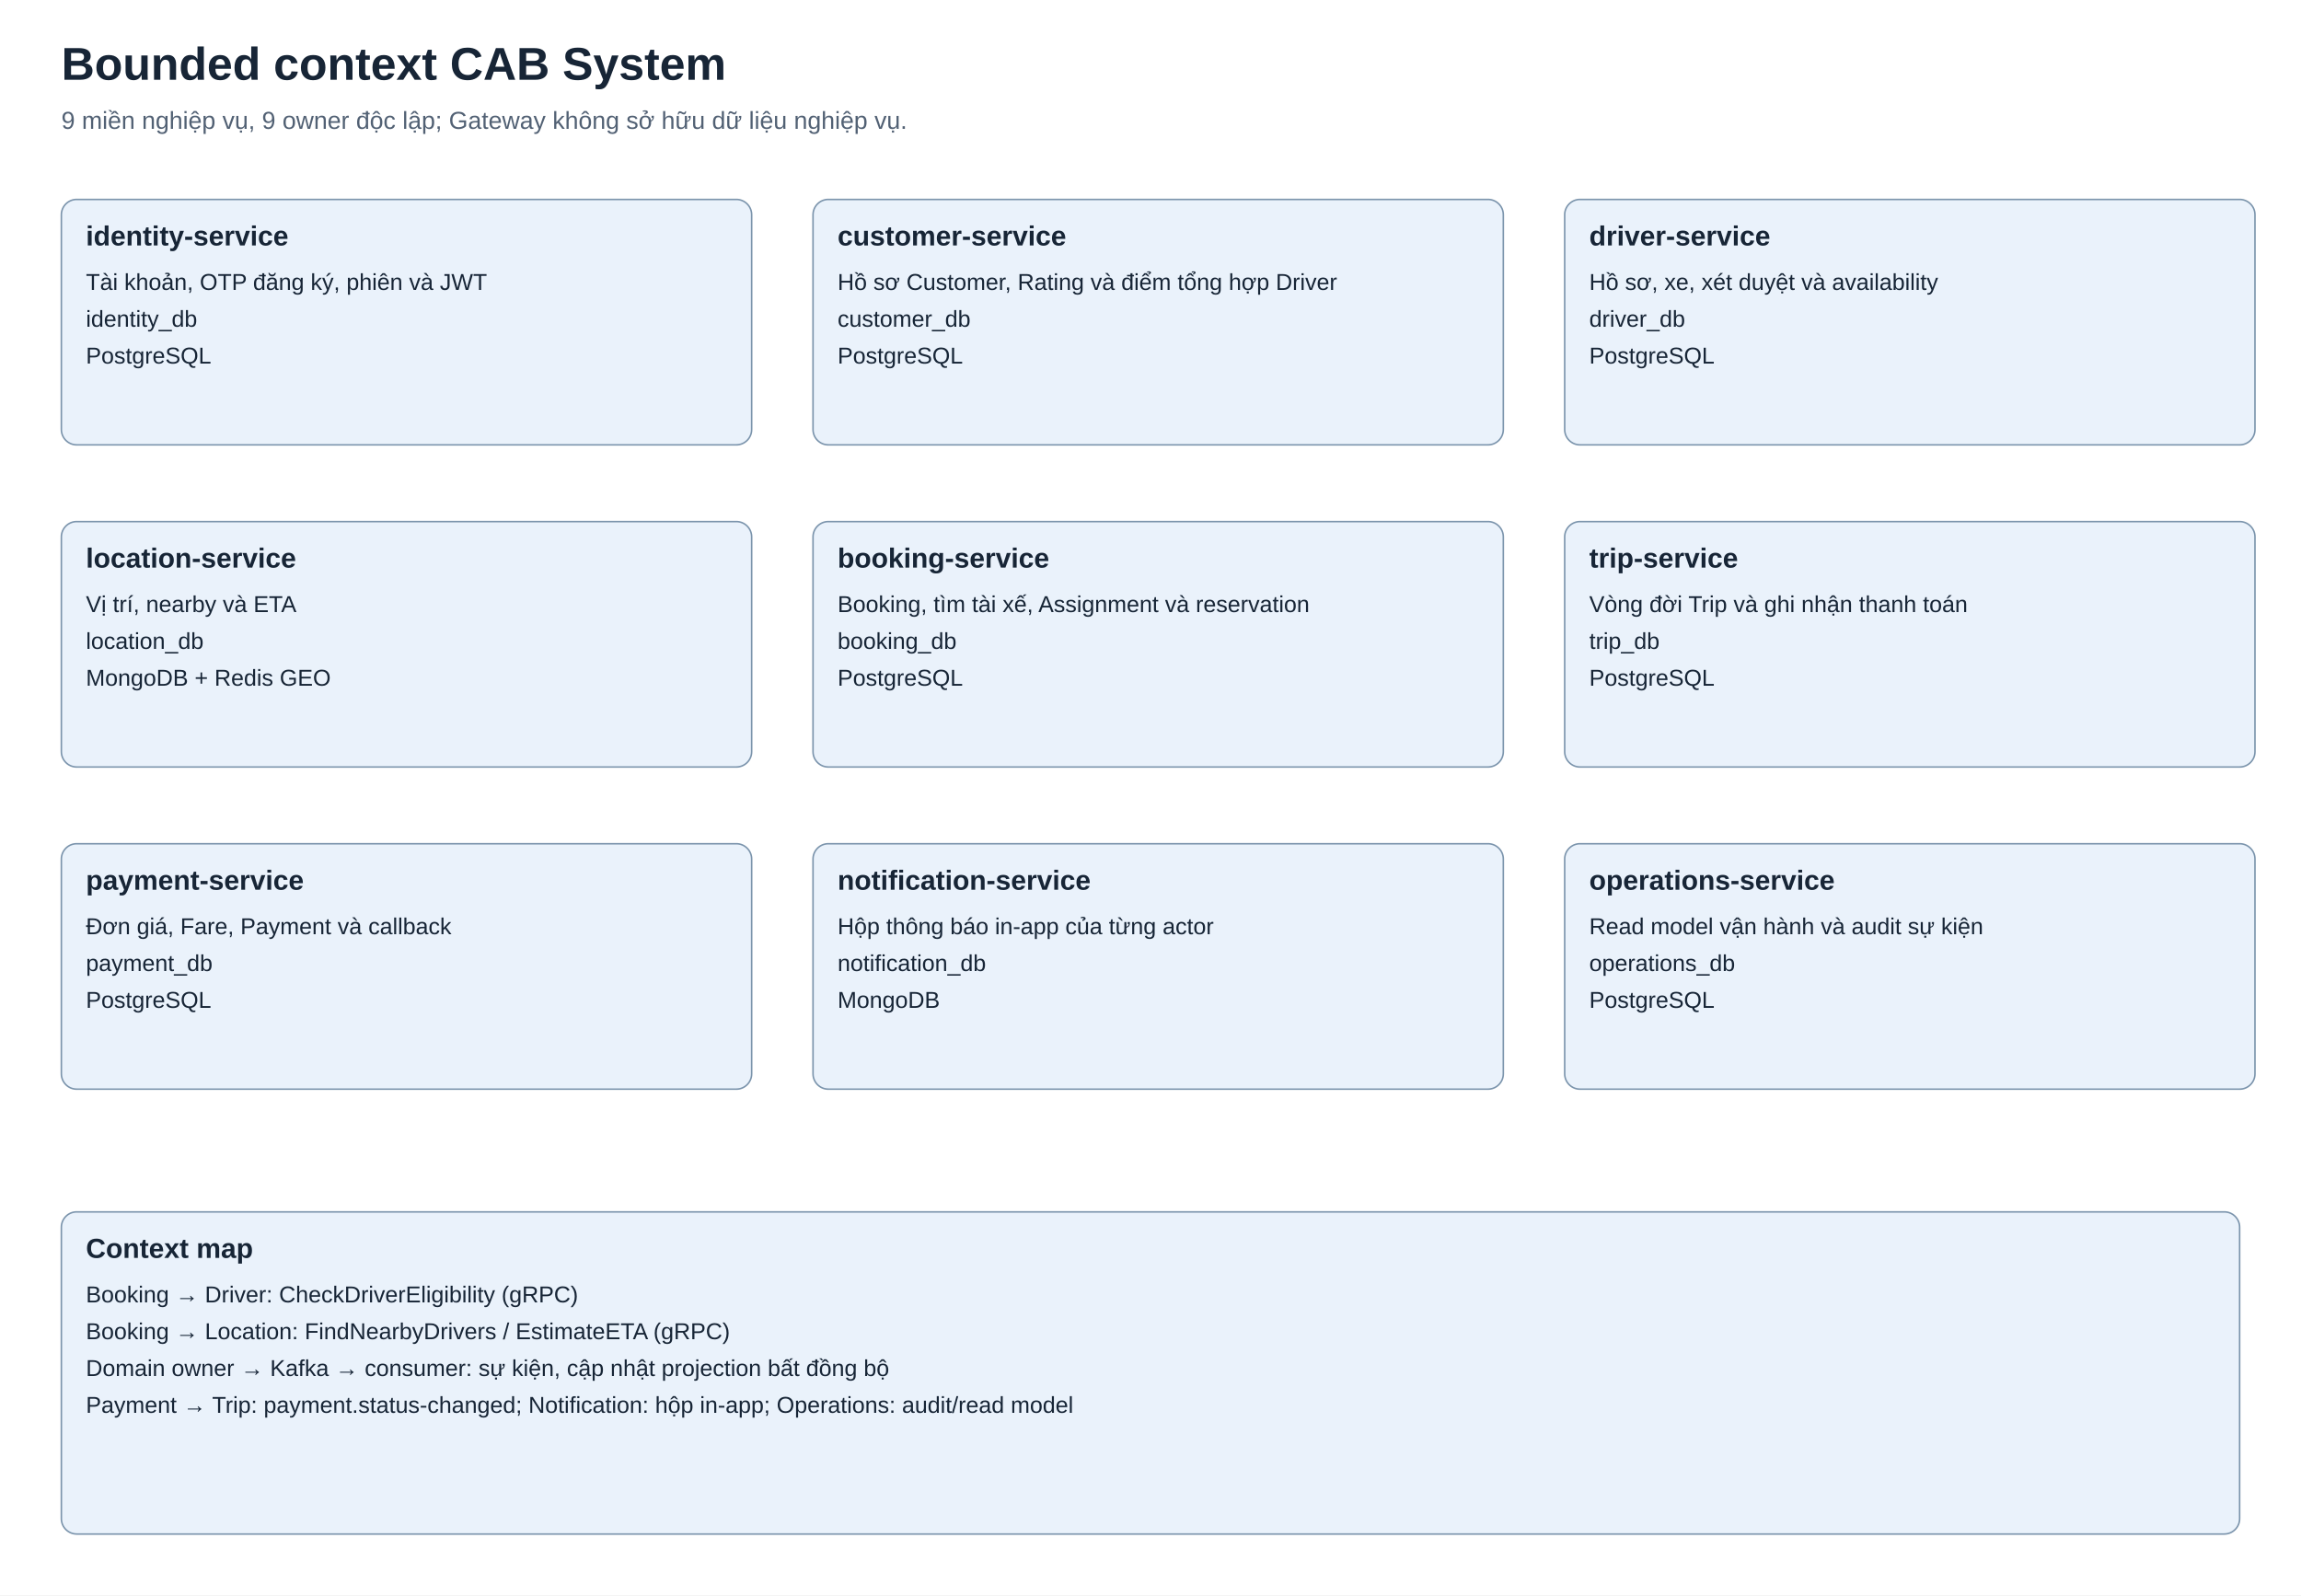
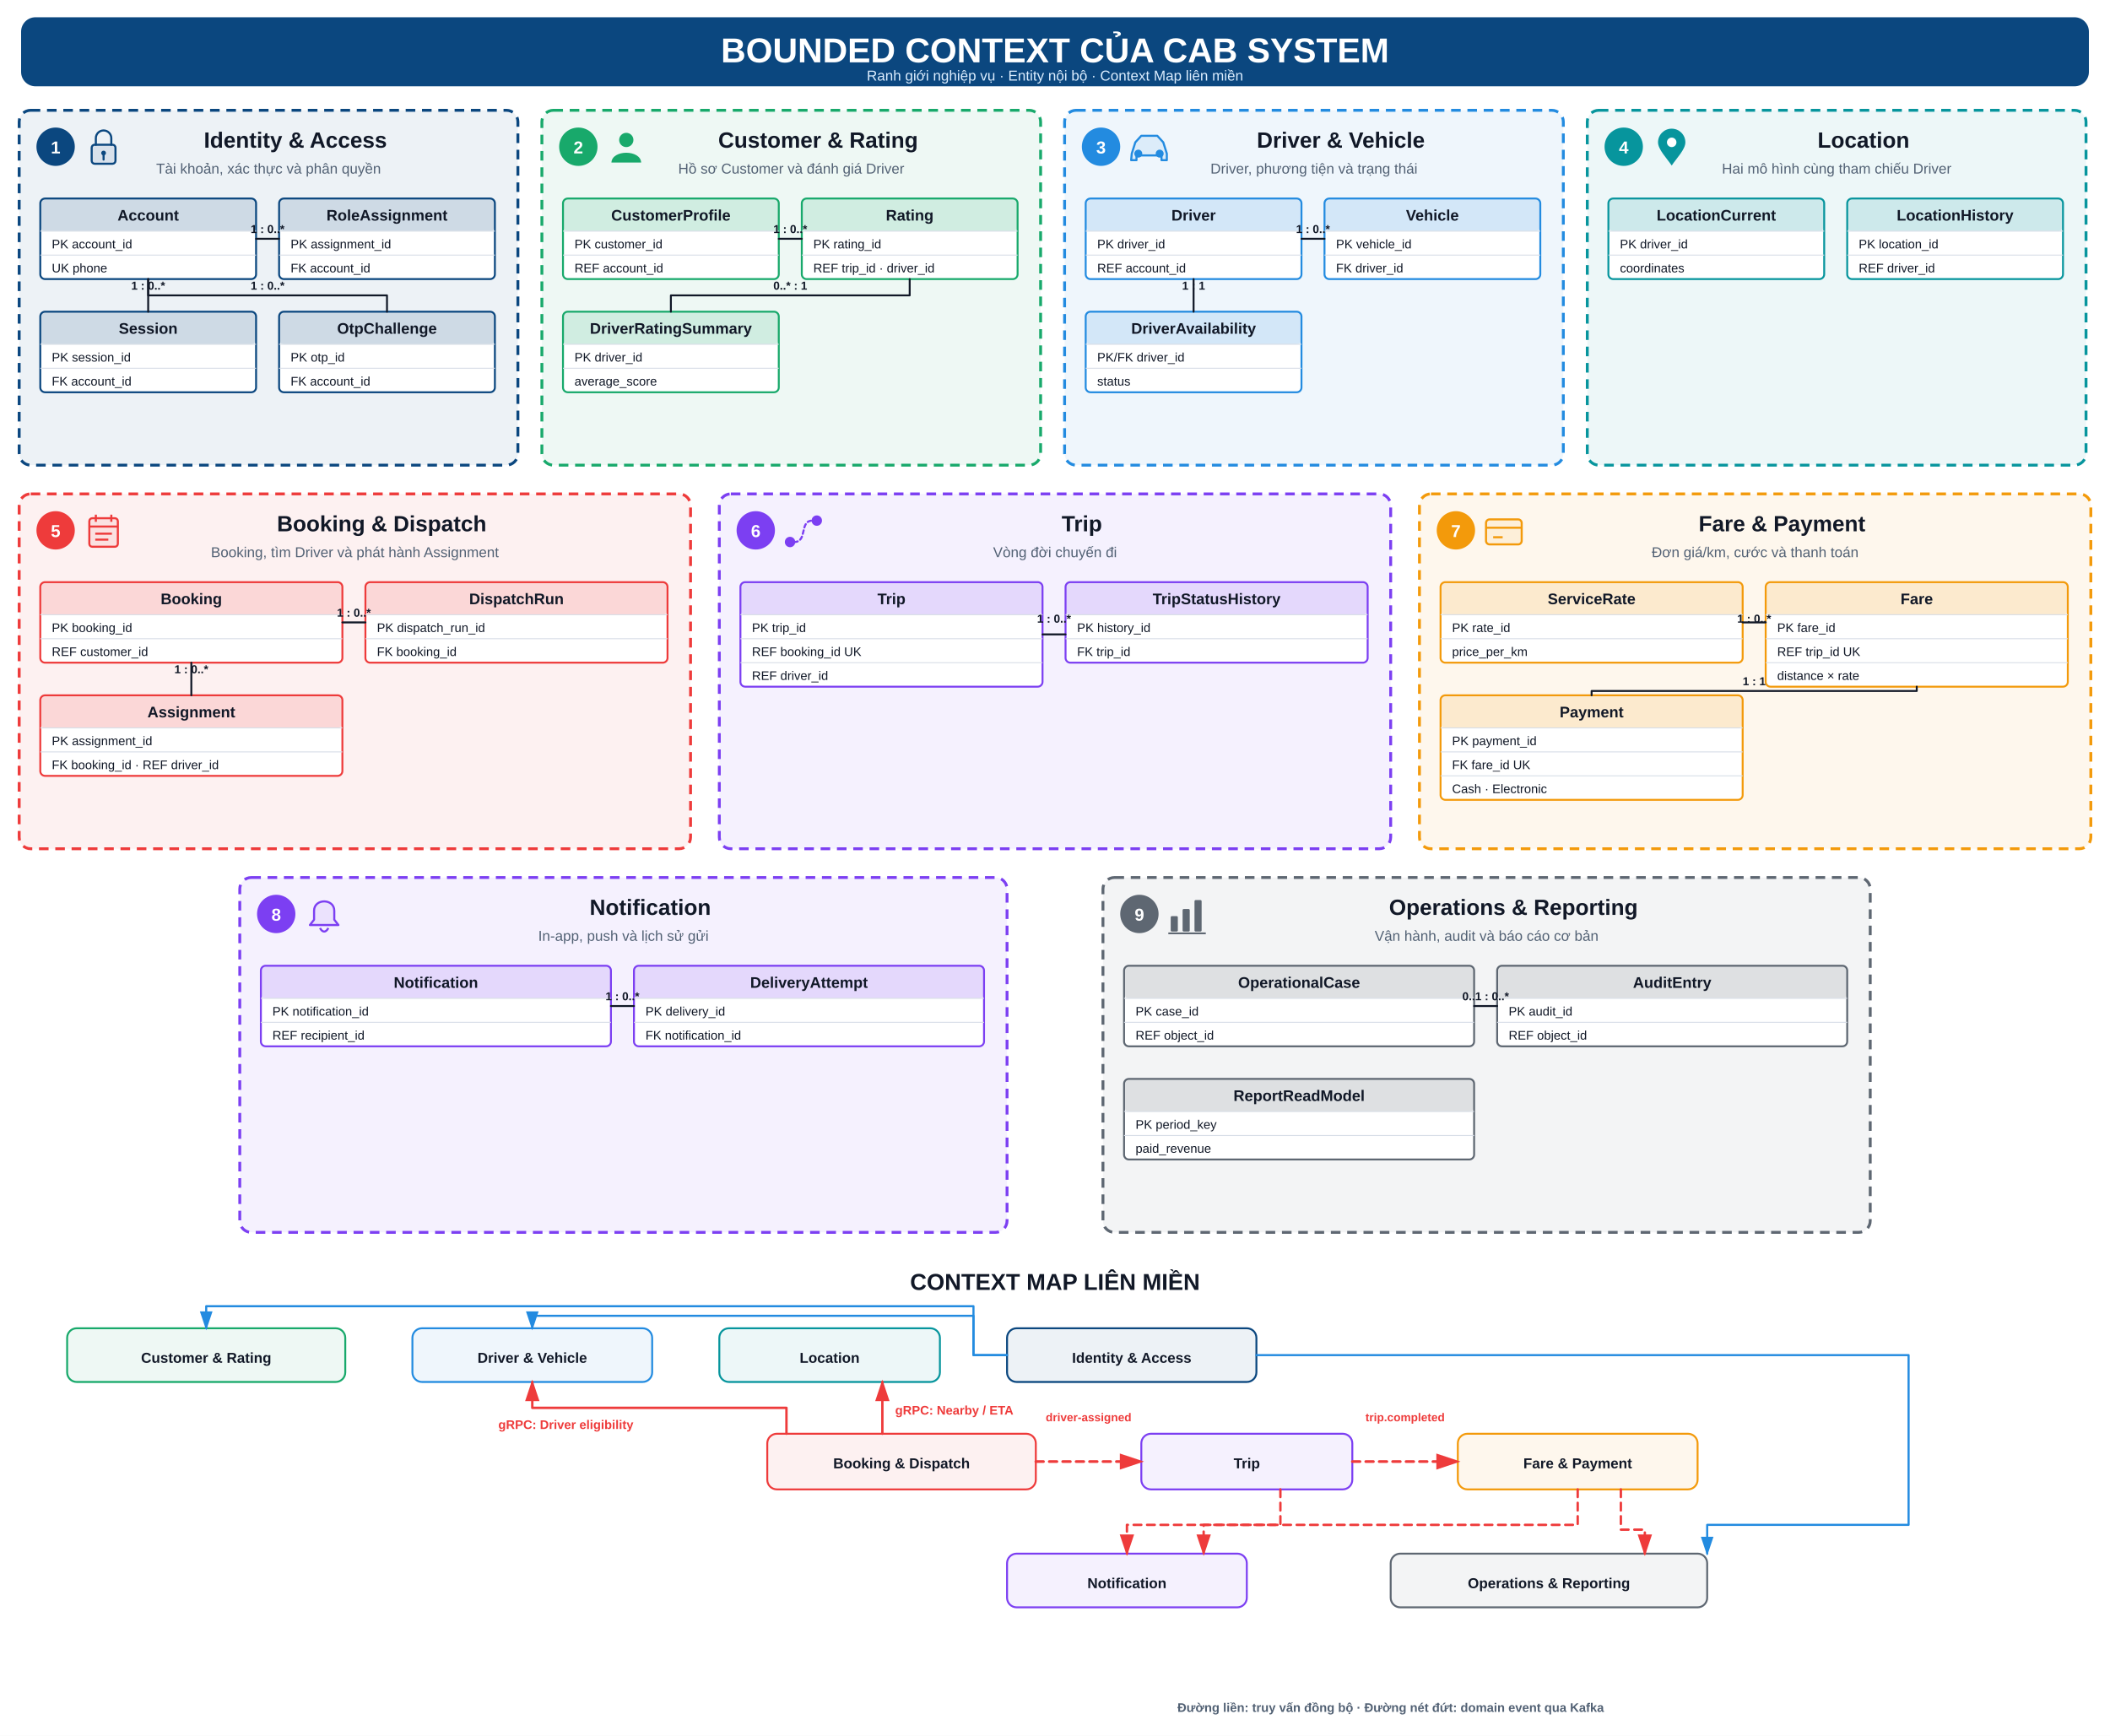
- <svg xmlns="http://www.w3.org/2000/svg" width="1500" height="1040" viewBox="0 0 1500 1040">
+ <svg xmlns="http://www.w3.org/2000/svg" width="2200" height="1810" viewBox="0 0 2200 1810">
  <defs>
-     <marker id="a" viewBox="0 0 10 10" refX="9" refY="5" markerWidth="7" markerHeight="7" orient="auto-start-reverse">
-       <path d="M0,0L10,5L0,10Z" fill="#526174" />
+     <filter id="shadow" x="-20%" y="-20%" width="140%" height="140%">
+       <feDropShadow dx="0" dy="4" stdDeviation="5" flood-color="#0F172A" flood-opacity="0.14" />
+     </filter>
+     <marker id="arrowBlue" markerWidth="10" markerHeight="10" refX="8" refY="3" orient="auto">
+       <path d="M0,0 L0,6 L9,3 z" fill="#238BE0" />
+     </marker>
+     <marker id="arrowRed" markerWidth="10" markerHeight="10" refX="8" refY="3" orient="auto">
+       <path d="M0,0 L0,6 L9,3 z" fill="#EE3B3B" />
+     </marker>
+     <marker id="arrowBlack" markerWidth="10" markerHeight="10" refX="8" refY="3" orient="auto">
+       <path d="M0,0 L0,6 L9,3 z" fill="#111827" />
    </marker>
  </defs>
-   <rect width="100%" height="100%" fill="white" />
-   <style>text{font-family:Arial,Segoe UI,sans-serif;fill:#172536} .title{font-size:30px;font-weight:700} .sub{font-size:16px;fill:#526174} .label{font-size:18px;font-weight:700} .body{font-size:15px} .edge{stroke:#526174;stroke-width:2;fill:none;marker-end:url(#a)}</style>
-   <text x="40" y="52" class="title">Bounded context CAB System</text>
-   <text x="40" y="84" class="sub">9 miền nghiệp vụ, 9 owner độc lập; Gateway không sở hữu dữ liệu nghiệp vụ.</text>
-   <rect x="40" y="130" width="450" height="160" rx="10" fill="#EAF2FB" stroke="#7B94AC" />
-   <text x="56" y="160" class="label">identity-service</text>
-   <text x="56" y="189" class="body">Tài khoản, OTP đăng ký, phiên và JWT</text>
-   <text x="56" y="213" class="body">identity_db</text>
-   <text x="56" y="237" class="body">PostgreSQL</text>
-   <rect x="530" y="130" width="450" height="160" rx="10" fill="#EAF2FB" stroke="#7B94AC" />
-   <text x="546" y="160" class="label">customer-service</text>
-   <text x="546" y="189" class="body">Hồ sơ Customer, Rating và điểm tổng hợp Driver</text>
-   <text x="546" y="213" class="body">customer_db</text>
-   <text x="546" y="237" class="body">PostgreSQL</text>
-   <rect x="1020" y="130" width="450" height="160" rx="10" fill="#EAF2FB" stroke="#7B94AC" />
-   <text x="1036" y="160" class="label">driver-service</text>
-   <text x="1036" y="189" class="body">Hồ sơ, xe, xét duyệt và availability</text>
-   <text x="1036" y="213" class="body">driver_db</text>
-   <text x="1036" y="237" class="body">PostgreSQL</text>
-   <rect x="40" y="340" width="450" height="160" rx="10" fill="#EAF2FB" stroke="#7B94AC" />
-   <text x="56" y="370" class="label">location-service</text>
-   <text x="56" y="399" class="body">Vị trí, nearby và ETA</text>
-   <text x="56" y="423" class="body">location_db</text>
-   <text x="56" y="447" class="body">MongoDB + Redis GEO</text>
-   <rect x="530" y="340" width="450" height="160" rx="10" fill="#EAF2FB" stroke="#7B94AC" />
-   <text x="546" y="370" class="label">booking-service</text>
-   <text x="546" y="399" class="body">Booking, tìm tài xế, Assignment và reservation</text>
-   <text x="546" y="423" class="body">booking_db</text>
-   <text x="546" y="447" class="body">PostgreSQL</text>
-   <rect x="1020" y="340" width="450" height="160" rx="10" fill="#EAF2FB" stroke="#7B94AC" />
-   <text x="1036" y="370" class="label">trip-service</text>
-   <text x="1036" y="399" class="body">Vòng đời Trip và ghi nhận thanh toán</text>
-   <text x="1036" y="423" class="body">trip_db</text>
-   <text x="1036" y="447" class="body">PostgreSQL</text>
-   <rect x="40" y="550" width="450" height="160" rx="10" fill="#EAF2FB" stroke="#7B94AC" />
-   <text x="56" y="580" class="label">payment-service</text>
-   <text x="56" y="609" class="body">Đơn giá, Fare, Payment và callback</text>
-   <text x="56" y="633" class="body">payment_db</text>
-   <text x="56" y="657" class="body">PostgreSQL</text>
-   <rect x="530" y="550" width="450" height="160" rx="10" fill="#EAF2FB" stroke="#7B94AC" />
-   <text x="546" y="580" class="label">notification-service</text>
-   <text x="546" y="609" class="body">Hộp thông báo in-app của từng actor</text>
-   <text x="546" y="633" class="body">notification_db</text>
-   <text x="546" y="657" class="body">MongoDB</text>
-   <rect x="1020" y="550" width="450" height="160" rx="10" fill="#EAF2FB" stroke="#7B94AC" />
-   <text x="1036" y="580" class="label">operations-service</text>
-   <text x="1036" y="609" class="body">Read model vận hành và audit sự kiện</text>
-   <text x="1036" y="633" class="body">operations_db</text>
-   <text x="1036" y="657" class="body">PostgreSQL</text>
-   <rect x="40" y="790" width="1420" height="210" rx="10" fill="#EAF2FB" stroke="#7B94AC" />
-   <text x="56" y="820" class="label">Context map</text>
-   <text x="56" y="849" class="body">Booking → Driver: CheckDriverEligibility (gRPC)</text>
-   <text x="56" y="873" class="body">Booking → Location: FindNearbyDrivers / EstimateETA (gRPC)</text>
-   <text x="56" y="897" class="body">Domain owner → Kafka → consumer: sự kiện, cập nhật projection bất đồng bộ</text>
-   <text x="56" y="921" class="body">Payment → Trip: payment.status-changed; Notification: hộp in-app; Operations: audit/read model</text>
+   <rect width="100%" height="100%" fill="#fff" />
+   <rect x="22" y="18" width="2156" height="72" rx="15" fill="#0B477F" stroke="#0B477F" stroke-width="0" />
+   <text x="1100" y="65" font-family="Arial, Segoe UI, sans-serif" font-size="36" font-weight="700" text-anchor="middle" fill="#FFFFFF">BOUNDED CONTEXT CỦA CAB SYSTEM</text>
+   <text x="1100" y="84" font-family="Arial, Segoe UI, sans-serif" font-size="15" font-weight="400" text-anchor="middle" fill="#DCEEFF">Ranh giới nghiệp vụ · Entity nội bộ · Context Map liên miền</text>
+   <rect x="20" y="115" width="520" height="370" rx="12" fill="#0B477F12" stroke="#0B477F" stroke-width="3" stroke-dasharray="10 7" />
+   <circle cx="58" cy="153" r="20" fill="#0B477F" />
+   <text x="58" y="160" font-family="Arial, Segoe UI, sans-serif" font-size="18" font-weight="700" text-anchor="middle" fill="#FFFFFF">1</text>
+   <g transform="translate(108,154) scale(0.62)" fill="none" stroke="#0B477F" stroke-width="3.5" stroke-linecap="round">
+     <rect x="-20" y="-5" width="40" height="32" rx="5" fill="#0B477F18" />
+     <path d="M-13,-5 V-16 A13,13 0 0 1 13,-16 V-5" />
+     <circle cx="0" cy="9" r="4" fill="#0B477F" stroke="none" />
+     <path d="M0,13 V20" />
+   </g>
+   <text x="308" y="154" font-family="Arial, Segoe UI, sans-serif" font-size="23" font-weight="700" text-anchor="middle" fill="#111827">Identity &amp; Access</text>
+   <text x="280" y="181" font-family="Arial, Segoe UI, sans-serif" font-size="15" font-weight="400" text-anchor="middle" fill="#526174">Tài khoản, xác thực và phân quyền</text>
+   <rect x="42" y="207" width="225" height="84" rx="5" fill="#FFFFFF" stroke="#0B477F" stroke-width="2" />
+   <rect x="42" y="207" width="225" height="34" rx="5" fill="#0B477F33" />
+   <text x="154.5" y="230" font-family="Arial, Segoe UI, sans-serif" font-size="16" font-weight="700" text-anchor="middle" fill="#111827">Account</text>
+   <line x1="42" y1="241" x2="267" y2="241" stroke="#D8DEE7" stroke-width="1" />
+   <text x="54" y="259" font-family="Arial, Segoe UI, sans-serif" font-size="13" font-weight="400" text-anchor="start" fill="#111827">PK account_id</text>
+   <line x1="42" y1="266" x2="267" y2="266" stroke="#D8DEE7" stroke-width="1" />
+   <text x="54" y="284" font-family="Arial, Segoe UI, sans-serif" font-size="13" font-weight="400" text-anchor="start" fill="#111827">UK phone</text>
+   <rect x="291" y="207" width="225" height="84" rx="5" fill="#FFFFFF" stroke="#0B477F" stroke-width="2" />
+   <rect x="291" y="207" width="225" height="34" rx="5" fill="#0B477F33" />
+   <text x="403.5" y="230" font-family="Arial, Segoe UI, sans-serif" font-size="16" font-weight="700" text-anchor="middle" fill="#111827">RoleAssignment</text>
+   <line x1="291" y1="241" x2="516" y2="241" stroke="#D8DEE7" stroke-width="1" />
+   <text x="303" y="259" font-family="Arial, Segoe UI, sans-serif" font-size="13" font-weight="400" text-anchor="start" fill="#111827">PK assignment_id</text>
+   <line x1="291" y1="266" x2="516" y2="266" stroke="#D8DEE7" stroke-width="1" />
+   <text x="303" y="284" font-family="Arial, Segoe UI, sans-serif" font-size="13" font-weight="400" text-anchor="start" fill="#111827">FK account_id</text>
+   <rect x="42" y="325" width="225" height="84" rx="5" fill="#FFFFFF" stroke="#0B477F" stroke-width="2" />
+   <rect x="42" y="325" width="225" height="34" rx="5" fill="#0B477F33" />
+   <text x="154.5" y="348" font-family="Arial, Segoe UI, sans-serif" font-size="16" font-weight="700" text-anchor="middle" fill="#111827">Session</text>
+   <line x1="42" y1="359" x2="267" y2="359" stroke="#D8DEE7" stroke-width="1" />
+   <text x="54" y="377" font-family="Arial, Segoe UI, sans-serif" font-size="13" font-weight="400" text-anchor="start" fill="#111827">PK session_id</text>
+   <line x1="42" y1="384" x2="267" y2="384" stroke="#D8DEE7" stroke-width="1" />
+   <text x="54" y="402" font-family="Arial, Segoe UI, sans-serif" font-size="13" font-weight="400" text-anchor="start" fill="#111827">FK account_id</text>
+   <rect x="291" y="325" width="225" height="84" rx="5" fill="#FFFFFF" stroke="#0B477F" stroke-width="2" />
+   <rect x="291" y="325" width="225" height="34" rx="5" fill="#0B477F33" />
+   <text x="403.5" y="348" font-family="Arial, Segoe UI, sans-serif" font-size="16" font-weight="700" text-anchor="middle" fill="#111827">OtpChallenge</text>
+   <line x1="291" y1="359" x2="516" y2="359" stroke="#D8DEE7" stroke-width="1" />
+   <text x="303" y="377" font-family="Arial, Segoe UI, sans-serif" font-size="13" font-weight="400" text-anchor="start" fill="#111827">PK otp_id</text>
+   <line x1="291" y1="384" x2="516" y2="384" stroke="#D8DEE7" stroke-width="1" />
+   <text x="303" y="402" font-family="Arial, Segoe UI, sans-serif" font-size="13" font-weight="400" text-anchor="start" fill="#111827">FK account_id</text>
+   <path d="M267,249 H291" fill="none" stroke="#111827" stroke-width="2" stroke-linejoin="round" stroke-linecap="round" />
+   <text x="279" y="243" font-family="Arial, Segoe UI, sans-serif" font-size="12" font-weight="700" text-anchor="middle" fill="#111827">1 : 0..*</text>
+   <path d="M154.5,291 V325" fill="none" stroke="#111827" stroke-width="2" stroke-linejoin="round" stroke-linecap="round" />
+   <text x="154.5" y="302" font-family="Arial, Segoe UI, sans-serif" font-size="12" font-weight="700" text-anchor="middle" fill="#111827">1 : 0..*</text>
+   <path d="M154.5,291 V308 H403.5 V325" fill="none" stroke="#111827" stroke-width="2" stroke-linejoin="round" stroke-linecap="round" />
+   <text x="279" y="302" font-family="Arial, Segoe UI, sans-serif" font-size="12" font-weight="700" text-anchor="middle" fill="#111827">1 : 0..*</text>
+   <rect x="565" y="115" width="520" height="370" rx="12" fill="#18A96B12" stroke="#18A96B" stroke-width="3" stroke-dasharray="10 7" />
+   <circle cx="603" cy="153" r="20" fill="#18A96B" />
+   <text x="603" y="160" font-family="Arial, Segoe UI, sans-serif" font-size="18" font-weight="700" text-anchor="middle" fill="#FFFFFF">2</text>
+   <g transform="translate(653,154) scale(0.62)" fill="#18A96B">
+     <circle cx="0" cy="-13" r="12" />
+     <path d="M-25,25 C-24,3 24,3 25,25 Z" />
+   </g>
+   <text x="853" y="154" font-family="Arial, Segoe UI, sans-serif" font-size="23" font-weight="700" text-anchor="middle" fill="#111827">Customer &amp; Rating</text>
+   <text x="825" y="181" font-family="Arial, Segoe UI, sans-serif" font-size="15" font-weight="400" text-anchor="middle" fill="#526174">Hồ sơ Customer và đánh giá Driver</text>
+   <rect x="587" y="207" width="225" height="84" rx="5" fill="#FFFFFF" stroke="#18A96B" stroke-width="2" />
+   <rect x="587" y="207" width="225" height="34" rx="5" fill="#18A96B33" />
+   <text x="699.5" y="230" font-family="Arial, Segoe UI, sans-serif" font-size="16" font-weight="700" text-anchor="middle" fill="#111827">CustomerProfile</text>
+   <line x1="587" y1="241" x2="812" y2="241" stroke="#D8DEE7" stroke-width="1" />
+   <text x="599" y="259" font-family="Arial, Segoe UI, sans-serif" font-size="13" font-weight="400" text-anchor="start" fill="#111827">PK customer_id</text>
+   <line x1="587" y1="266" x2="812" y2="266" stroke="#D8DEE7" stroke-width="1" />
+   <text x="599" y="284" font-family="Arial, Segoe UI, sans-serif" font-size="13" font-weight="400" text-anchor="start" fill="#111827">REF account_id</text>
+   <rect x="836" y="207" width="225" height="84" rx="5" fill="#FFFFFF" stroke="#18A96B" stroke-width="2" />
+   <rect x="836" y="207" width="225" height="34" rx="5" fill="#18A96B33" />
+   <text x="948.5" y="230" font-family="Arial, Segoe UI, sans-serif" font-size="16" font-weight="700" text-anchor="middle" fill="#111827">Rating</text>
+   <line x1="836" y1="241" x2="1061" y2="241" stroke="#D8DEE7" stroke-width="1" />
+   <text x="848" y="259" font-family="Arial, Segoe UI, sans-serif" font-size="13" font-weight="400" text-anchor="start" fill="#111827">PK rating_id</text>
+   <line x1="836" y1="266" x2="1061" y2="266" stroke="#D8DEE7" stroke-width="1" />
+   <text x="848" y="284" font-family="Arial, Segoe UI, sans-serif" font-size="13" font-weight="400" text-anchor="start" fill="#111827">REF trip_id · driver_id</text>
+   <rect x="587" y="325" width="225" height="84" rx="5" fill="#FFFFFF" stroke="#18A96B" stroke-width="2" />
+   <rect x="587" y="325" width="225" height="34" rx="5" fill="#18A96B33" />
+   <text x="699.5" y="348" font-family="Arial, Segoe UI, sans-serif" font-size="16" font-weight="700" text-anchor="middle" fill="#111827">DriverRatingSummary</text>
+   <line x1="587" y1="359" x2="812" y2="359" stroke="#D8DEE7" stroke-width="1" />
+   <text x="599" y="377" font-family="Arial, Segoe UI, sans-serif" font-size="13" font-weight="400" text-anchor="start" fill="#111827">PK driver_id</text>
+   <line x1="587" y1="384" x2="812" y2="384" stroke="#D8DEE7" stroke-width="1" />
+   <text x="599" y="402" font-family="Arial, Segoe UI, sans-serif" font-size="13" font-weight="400" text-anchor="start" fill="#111827">average_score</text>
+   <path d="M812,249 H836" fill="none" stroke="#111827" stroke-width="2" stroke-linejoin="round" stroke-linecap="round" />
+   <text x="824" y="243" font-family="Arial, Segoe UI, sans-serif" font-size="12" font-weight="700" text-anchor="middle" fill="#111827">1 : 0..*</text>
+   <path d="M948.5,291 V308 H699.5 V325" fill="none" stroke="#111827" stroke-width="2" stroke-linejoin="round" stroke-linecap="round" />
+   <text x="824" y="302" font-family="Arial, Segoe UI, sans-serif" font-size="12" font-weight="700" text-anchor="middle" fill="#111827">0..* : 1</text>
+   <rect x="1110" y="115" width="520" height="370" rx="12" fill="#238BE012" stroke="#238BE0" stroke-width="3" stroke-dasharray="10 7" />
+   <circle cx="1148" cy="153" r="20" fill="#238BE0" />
+   <text x="1148" y="160" font-family="Arial, Segoe UI, sans-serif" font-size="18" font-weight="700" text-anchor="middle" fill="#FFFFFF">3</text>
+   <g transform="translate(1198,154) scale(0.62)" fill="none" stroke="#238BE0" stroke-width="3.5" stroke-linejoin="round">
+     <path d="M-29,10 L-23,-9 L-13,-20 H14 L24,-9 L30,10 V21 H21 V13 H-21 V21 H-30 Z" fill="#238BE018" />
+     <circle cx="-18" cy="10" r="5" fill="#238BE0" />
+     <circle cx="18" cy="10" r="5" fill="#238BE0" />
+   </g>
+   <text x="1398" y="154" font-family="Arial, Segoe UI, sans-serif" font-size="23" font-weight="700" text-anchor="middle" fill="#111827">Driver &amp; Vehicle</text>
+   <text x="1370" y="181" font-family="Arial, Segoe UI, sans-serif" font-size="15" font-weight="400" text-anchor="middle" fill="#526174">Driver, phương tiện và trạng thái</text>
+   <rect x="1132" y="207" width="225" height="84" rx="5" fill="#FFFFFF" stroke="#238BE0" stroke-width="2" />
+   <rect x="1132" y="207" width="225" height="34" rx="5" fill="#238BE033" />
+   <text x="1244.5" y="230" font-family="Arial, Segoe UI, sans-serif" font-size="16" font-weight="700" text-anchor="middle" fill="#111827">Driver</text>
+   <line x1="1132" y1="241" x2="1357" y2="241" stroke="#D8DEE7" stroke-width="1" />
+   <text x="1144" y="259" font-family="Arial, Segoe UI, sans-serif" font-size="13" font-weight="400" text-anchor="start" fill="#111827">PK driver_id</text>
+   <line x1="1132" y1="266" x2="1357" y2="266" stroke="#D8DEE7" stroke-width="1" />
+   <text x="1144" y="284" font-family="Arial, Segoe UI, sans-serif" font-size="13" font-weight="400" text-anchor="start" fill="#111827">REF account_id</text>
+   <rect x="1381" y="207" width="225" height="84" rx="5" fill="#FFFFFF" stroke="#238BE0" stroke-width="2" />
+   <rect x="1381" y="207" width="225" height="34" rx="5" fill="#238BE033" />
+   <text x="1493.5" y="230" font-family="Arial, Segoe UI, sans-serif" font-size="16" font-weight="700" text-anchor="middle" fill="#111827">Vehicle</text>
+   <line x1="1381" y1="241" x2="1606" y2="241" stroke="#D8DEE7" stroke-width="1" />
+   <text x="1393" y="259" font-family="Arial, Segoe UI, sans-serif" font-size="13" font-weight="400" text-anchor="start" fill="#111827">PK vehicle_id</text>
+   <line x1="1381" y1="266" x2="1606" y2="266" stroke="#D8DEE7" stroke-width="1" />
+   <text x="1393" y="284" font-family="Arial, Segoe UI, sans-serif" font-size="13" font-weight="400" text-anchor="start" fill="#111827">FK driver_id</text>
+   <rect x="1132" y="325" width="225" height="84" rx="5" fill="#FFFFFF" stroke="#238BE0" stroke-width="2" />
+   <rect x="1132" y="325" width="225" height="34" rx="5" fill="#238BE033" />
+   <text x="1244.5" y="348" font-family="Arial, Segoe UI, sans-serif" font-size="16" font-weight="700" text-anchor="middle" fill="#111827">DriverAvailability</text>
+   <line x1="1132" y1="359" x2="1357" y2="359" stroke="#D8DEE7" stroke-width="1" />
+   <text x="1144" y="377" font-family="Arial, Segoe UI, sans-serif" font-size="13" font-weight="400" text-anchor="start" fill="#111827">PK/FK driver_id</text>
+   <line x1="1132" y1="384" x2="1357" y2="384" stroke="#D8DEE7" stroke-width="1" />
+   <text x="1144" y="402" font-family="Arial, Segoe UI, sans-serif" font-size="13" font-weight="400" text-anchor="start" fill="#111827">status</text>
+   <path d="M1357,249 H1381" fill="none" stroke="#111827" stroke-width="2" stroke-linejoin="round" stroke-linecap="round" />
+   <text x="1369" y="243" font-family="Arial, Segoe UI, sans-serif" font-size="12" font-weight="700" text-anchor="middle" fill="#111827">1 : 0..*</text>
+   <path d="M1244.5,291 V325" fill="none" stroke="#111827" stroke-width="2" stroke-linejoin="round" stroke-linecap="round" />
+   <text x="1244.5" y="302" font-family="Arial, Segoe UI, sans-serif" font-size="12" font-weight="700" text-anchor="middle" fill="#111827">1 : 1</text>
+   <rect x="1655" y="115" width="520" height="370" rx="12" fill="#07959D12" stroke="#07959D" stroke-width="3" stroke-dasharray="10 7" />
+   <circle cx="1693" cy="153" r="20" fill="#07959D" />
+   <text x="1693" y="160" font-family="Arial, Segoe UI, sans-serif" font-size="18" font-weight="700" text-anchor="middle" fill="#FFFFFF">4</text>
+   <g transform="translate(1743,154) scale(0.62)">
+     <path d="M0,30 C-8,18 -23,3 -23,-9 A23,23 0 1 1 23,-9 C23,3 8,18 0,30Z" fill="#07959D" />
+     <circle cx="0" cy="-9" r="8" fill="#fff" />
+   </g>
+   <text x="1943" y="154" font-family="Arial, Segoe UI, sans-serif" font-size="23" font-weight="700" text-anchor="middle" fill="#111827">Location</text>
+   <text x="1915" y="181" font-family="Arial, Segoe UI, sans-serif" font-size="15" font-weight="400" text-anchor="middle" fill="#526174">Hai mô hình cùng tham chiếu Driver</text>
+   <rect x="1677" y="207" width="225" height="84" rx="5" fill="#FFFFFF" stroke="#07959D" stroke-width="2" />
+   <rect x="1677" y="207" width="225" height="34" rx="5" fill="#07959D33" />
+   <text x="1789.5" y="230" font-family="Arial, Segoe UI, sans-serif" font-size="16" font-weight="700" text-anchor="middle" fill="#111827">LocationCurrent</text>
+   <line x1="1677" y1="241" x2="1902" y2="241" stroke="#D8DEE7" stroke-width="1" />
+   <text x="1689" y="259" font-family="Arial, Segoe UI, sans-serif" font-size="13" font-weight="400" text-anchor="start" fill="#111827">PK driver_id</text>
+   <line x1="1677" y1="266" x2="1902" y2="266" stroke="#D8DEE7" stroke-width="1" />
+   <text x="1689" y="284" font-family="Arial, Segoe UI, sans-serif" font-size="13" font-weight="400" text-anchor="start" fill="#111827">coordinates</text>
+   <rect x="1926" y="207" width="225" height="84" rx="5" fill="#FFFFFF" stroke="#07959D" stroke-width="2" />
+   <rect x="1926" y="207" width="225" height="34" rx="5" fill="#07959D33" />
+   <text x="2038.5" y="230" font-family="Arial, Segoe UI, sans-serif" font-size="16" font-weight="700" text-anchor="middle" fill="#111827">LocationHistory</text>
+   <line x1="1926" y1="241" x2="2151" y2="241" stroke="#D8DEE7" stroke-width="1" />
+   <text x="1938" y="259" font-family="Arial, Segoe UI, sans-serif" font-size="13" font-weight="400" text-anchor="start" fill="#111827">PK location_id</text>
+   <line x1="1926" y1="266" x2="2151" y2="266" stroke="#D8DEE7" stroke-width="1" />
+   <text x="1938" y="284" font-family="Arial, Segoe UI, sans-serif" font-size="13" font-weight="400" text-anchor="start" fill="#111827">REF driver_id</text>
+   <rect x="20" y="515" width="700" height="370" rx="12" fill="#EE3B3B12" stroke="#EE3B3B" stroke-width="3" stroke-dasharray="10 7" />
+   <circle cx="58" cy="553" r="20" fill="#EE3B3B" />
+   <text x="58" y="560" font-family="Arial, Segoe UI, sans-serif" font-size="18" font-weight="700" text-anchor="middle" fill="#FFFFFF">5</text>
+   <g transform="translate(108,554) scale(0.62)" fill="none" stroke="#EE3B3B" stroke-width="3.5">
+     <rect x="-24" y="-22" width="48" height="48" rx="5" fill="#EE3B3B15" />
+     <path d="M-24,-8 H24 M-13,-28 V-16 M13,-28 V-16 M-14,4 H14 M-14,14 H8" />
+   </g>
+   <text x="398" y="554" font-family="Arial, Segoe UI, sans-serif" font-size="23" font-weight="700" text-anchor="middle" fill="#111827">Booking &amp; Dispatch</text>
+   <text x="370" y="581" font-family="Arial, Segoe UI, sans-serif" font-size="15" font-weight="400" text-anchor="middle" fill="#526174">Booking, tìm Driver và phát hành Assignment</text>
+   <rect x="42" y="607" width="315" height="84" rx="5" fill="#FFFFFF" stroke="#EE3B3B" stroke-width="2" />
+   <rect x="42" y="607" width="315" height="34" rx="5" fill="#EE3B3B33" />
+   <text x="199.5" y="630" font-family="Arial, Segoe UI, sans-serif" font-size="16" font-weight="700" text-anchor="middle" fill="#111827">Booking</text>
+   <line x1="42" y1="641" x2="357" y2="641" stroke="#D8DEE7" stroke-width="1" />
+   <text x="54" y="659" font-family="Arial, Segoe UI, sans-serif" font-size="13" font-weight="400" text-anchor="start" fill="#111827">PK booking_id</text>
+   <line x1="42" y1="666" x2="357" y2="666" stroke="#D8DEE7" stroke-width="1" />
+   <text x="54" y="684" font-family="Arial, Segoe UI, sans-serif" font-size="13" font-weight="400" text-anchor="start" fill="#111827">REF customer_id</text>
+   <rect x="381" y="607" width="315" height="84" rx="5" fill="#FFFFFF" stroke="#EE3B3B" stroke-width="2" />
+   <rect x="381" y="607" width="315" height="34" rx="5" fill="#EE3B3B33" />
+   <text x="538.5" y="630" font-family="Arial, Segoe UI, sans-serif" font-size="16" font-weight="700" text-anchor="middle" fill="#111827">DispatchRun</text>
+   <line x1="381" y1="641" x2="696" y2="641" stroke="#D8DEE7" stroke-width="1" />
+   <text x="393" y="659" font-family="Arial, Segoe UI, sans-serif" font-size="13" font-weight="400" text-anchor="start" fill="#111827">PK dispatch_run_id</text>
+   <line x1="381" y1="666" x2="696" y2="666" stroke="#D8DEE7" stroke-width="1" />
+   <text x="393" y="684" font-family="Arial, Segoe UI, sans-serif" font-size="13" font-weight="400" text-anchor="start" fill="#111827">FK booking_id</text>
+   <rect x="42" y="725" width="315" height="84" rx="5" fill="#FFFFFF" stroke="#EE3B3B" stroke-width="2" />
+   <rect x="42" y="725" width="315" height="34" rx="5" fill="#EE3B3B33" />
+   <text x="199.5" y="748" font-family="Arial, Segoe UI, sans-serif" font-size="16" font-weight="700" text-anchor="middle" fill="#111827">Assignment</text>
+   <line x1="42" y1="759" x2="357" y2="759" stroke="#D8DEE7" stroke-width="1" />
+   <text x="54" y="777" font-family="Arial, Segoe UI, sans-serif" font-size="13" font-weight="400" text-anchor="start" fill="#111827">PK assignment_id</text>
+   <line x1="42" y1="784" x2="357" y2="784" stroke="#D8DEE7" stroke-width="1" />
+   <text x="54" y="802" font-family="Arial, Segoe UI, sans-serif" font-size="13" font-weight="400" text-anchor="start" fill="#111827">FK booking_id · REF driver_id</text>
+   <path d="M357,649 H381" fill="none" stroke="#111827" stroke-width="2" stroke-linejoin="round" stroke-linecap="round" />
+   <text x="369" y="643" font-family="Arial, Segoe UI, sans-serif" font-size="12" font-weight="700" text-anchor="middle" fill="#111827">1 : 0..*</text>
+   <path d="M199.5,691 V725" fill="none" stroke="#111827" stroke-width="2" stroke-linejoin="round" stroke-linecap="round" />
+   <text x="199.5" y="702" font-family="Arial, Segoe UI, sans-serif" font-size="12" font-weight="700" text-anchor="middle" fill="#111827">1 : 0..*</text>
+   <rect x="750" y="515" width="700" height="370" rx="12" fill="#7C3FF212" stroke="#7C3FF2" stroke-width="3" stroke-dasharray="10 7" />
+   <circle cx="788" cy="553" r="20" fill="#7C3FF2" />
+   <text x="788" y="560" font-family="Arial, Segoe UI, sans-serif" font-size="18" font-weight="700" text-anchor="middle" fill="#FFFFFF">6</text>
+   <g transform="translate(838,554) scale(0.62)" fill="none" stroke="#7C3FF2" stroke-width="3.5" stroke-linecap="round">
+     <circle cx="-23" cy="18" r="7" fill="#7C3FF2" />
+     <circle cx="22" cy="-18" r="7" fill="#7C3FF2" />
+     <path d="M-16,18 C7,18 -8,-18 15,-18" stroke-dasharray="6 5" />
+   </g>
+   <text x="1128" y="554" font-family="Arial, Segoe UI, sans-serif" font-size="23" font-weight="700" text-anchor="middle" fill="#111827">Trip</text>
+   <text x="1100" y="581" font-family="Arial, Segoe UI, sans-serif" font-size="15" font-weight="400" text-anchor="middle" fill="#526174">Vòng đời chuyến đi</text>
+   <rect x="772" y="607" width="315" height="109" rx="5" fill="#FFFFFF" stroke="#7C3FF2" stroke-width="2" />
+   <rect x="772" y="607" width="315" height="34" rx="5" fill="#7C3FF233" />
+   <text x="929.5" y="630" font-family="Arial, Segoe UI, sans-serif" font-size="16" font-weight="700" text-anchor="middle" fill="#111827">Trip</text>
+   <line x1="772" y1="641" x2="1087" y2="641" stroke="#D8DEE7" stroke-width="1" />
+   <text x="784" y="659" font-family="Arial, Segoe UI, sans-serif" font-size="13" font-weight="400" text-anchor="start" fill="#111827">PK trip_id</text>
+   <line x1="772" y1="666" x2="1087" y2="666" stroke="#D8DEE7" stroke-width="1" />
+   <text x="784" y="684" font-family="Arial, Segoe UI, sans-serif" font-size="13" font-weight="400" text-anchor="start" fill="#111827">REF booking_id UK</text>
+   <line x1="772" y1="691" x2="1087" y2="691" stroke="#D8DEE7" stroke-width="1" />
+   <text x="784" y="709" font-family="Arial, Segoe UI, sans-serif" font-size="13" font-weight="400" text-anchor="start" fill="#111827">REF driver_id</text>
+   <rect x="1111" y="607" width="315" height="84" rx="5" fill="#FFFFFF" stroke="#7C3FF2" stroke-width="2" />
+   <rect x="1111" y="607" width="315" height="34" rx="5" fill="#7C3FF233" />
+   <text x="1268.5" y="630" font-family="Arial, Segoe UI, sans-serif" font-size="16" font-weight="700" text-anchor="middle" fill="#111827">TripStatusHistory</text>
+   <line x1="1111" y1="641" x2="1426" y2="641" stroke="#D8DEE7" stroke-width="1" />
+   <text x="1123" y="659" font-family="Arial, Segoe UI, sans-serif" font-size="13" font-weight="400" text-anchor="start" fill="#111827">PK history_id</text>
+   <line x1="1111" y1="666" x2="1426" y2="666" stroke="#D8DEE7" stroke-width="1" />
+   <text x="1123" y="684" font-family="Arial, Segoe UI, sans-serif" font-size="13" font-weight="400" text-anchor="start" fill="#111827">FK trip_id</text>
+   <path d="M1087,661.5 H1111" fill="none" stroke="#111827" stroke-width="2" stroke-linejoin="round" stroke-linecap="round" />
+   <text x="1099" y="649.25" font-family="Arial, Segoe UI, sans-serif" font-size="12" font-weight="700" text-anchor="middle" fill="#111827">1 : 0..*</text>
+   <rect x="1480" y="515" width="700" height="370" rx="12" fill="#F39A0B12" stroke="#F39A0B" stroke-width="3" stroke-dasharray="10 7" />
+   <circle cx="1518" cy="553" r="20" fill="#F39A0B" />
+   <text x="1518" y="560" font-family="Arial, Segoe UI, sans-serif" font-size="18" font-weight="700" text-anchor="middle" fill="#FFFFFF">7</text>
+   <g transform="translate(1568,554) scale(0.62)" fill="none" stroke="#F39A0B" stroke-width="3.5">
+     <rect x="-30" y="-20" width="60" height="42" rx="6" fill="#F39A0B15" />
+     <path d="M-30,-6 H30 M-18,10 H-2" />
+   </g>
+   <text x="1858" y="554" font-family="Arial, Segoe UI, sans-serif" font-size="23" font-weight="700" text-anchor="middle" fill="#111827">Fare &amp; Payment</text>
+   <text x="1830" y="581" font-family="Arial, Segoe UI, sans-serif" font-size="15" font-weight="400" text-anchor="middle" fill="#526174">Đơn giá/km, cước và thanh toán</text>
+   <rect x="1502" y="607" width="315" height="84" rx="5" fill="#FFFFFF" stroke="#F39A0B" stroke-width="2" />
+   <rect x="1502" y="607" width="315" height="34" rx="5" fill="#F39A0B33" />
+   <text x="1659.5" y="630" font-family="Arial, Segoe UI, sans-serif" font-size="16" font-weight="700" text-anchor="middle" fill="#111827">ServiceRate</text>
+   <line x1="1502" y1="641" x2="1817" y2="641" stroke="#D8DEE7" stroke-width="1" />
+   <text x="1514" y="659" font-family="Arial, Segoe UI, sans-serif" font-size="13" font-weight="400" text-anchor="start" fill="#111827">PK rate_id</text>
+   <line x1="1502" y1="666" x2="1817" y2="666" stroke="#D8DEE7" stroke-width="1" />
+   <text x="1514" y="684" font-family="Arial, Segoe UI, sans-serif" font-size="13" font-weight="400" text-anchor="start" fill="#111827">price_per_km</text>
+   <rect x="1841" y="607" width="315" height="109" rx="5" fill="#FFFFFF" stroke="#F39A0B" stroke-width="2" />
+   <rect x="1841" y="607" width="315" height="34" rx="5" fill="#F39A0B33" />
+   <text x="1998.5" y="630" font-family="Arial, Segoe UI, sans-serif" font-size="16" font-weight="700" text-anchor="middle" fill="#111827">Fare</text>
+   <line x1="1841" y1="641" x2="2156" y2="641" stroke="#D8DEE7" stroke-width="1" />
+   <text x="1853" y="659" font-family="Arial, Segoe UI, sans-serif" font-size="13" font-weight="400" text-anchor="start" fill="#111827">PK fare_id</text>
+   <line x1="1841" y1="666" x2="2156" y2="666" stroke="#D8DEE7" stroke-width="1" />
+   <text x="1853" y="684" font-family="Arial, Segoe UI, sans-serif" font-size="13" font-weight="400" text-anchor="start" fill="#111827">REF trip_id UK</text>
+   <line x1="1841" y1="691" x2="2156" y2="691" stroke="#D8DEE7" stroke-width="1" />
+   <text x="1853" y="709" font-family="Arial, Segoe UI, sans-serif" font-size="13" font-weight="400" text-anchor="start" fill="#111827">distance × rate</text>
+   <rect x="1502" y="725" width="315" height="109" rx="5" fill="#FFFFFF" stroke="#F39A0B" stroke-width="2" />
+   <rect x="1502" y="725" width="315" height="34" rx="5" fill="#F39A0B33" />
+   <text x="1659.5" y="748" font-family="Arial, Segoe UI, sans-serif" font-size="16" font-weight="700" text-anchor="middle" fill="#111827">Payment</text>
+   <line x1="1502" y1="759" x2="1817" y2="759" stroke="#D8DEE7" stroke-width="1" />
+   <text x="1514" y="777" font-family="Arial, Segoe UI, sans-serif" font-size="13" font-weight="400" text-anchor="start" fill="#111827">PK payment_id</text>
+   <line x1="1502" y1="784" x2="1817" y2="784" stroke="#D8DEE7" stroke-width="1" />
+   <text x="1514" y="802" font-family="Arial, Segoe UI, sans-serif" font-size="13" font-weight="400" text-anchor="start" fill="#111827">FK fare_id UK</text>
+   <line x1="1502" y1="809" x2="1817" y2="809" stroke="#D8DEE7" stroke-width="1" />
+   <text x="1514" y="827" font-family="Arial, Segoe UI, sans-serif" font-size="13" font-weight="400" text-anchor="start" fill="#111827">Cash · Electronic</text>
+   <path d="M1817,649 H1841" fill="none" stroke="#111827" stroke-width="2" stroke-linejoin="round" stroke-linecap="round" />
+   <text x="1829" y="649.25" font-family="Arial, Segoe UI, sans-serif" font-size="12" font-weight="700" text-anchor="middle" fill="#111827">1 : 0..*</text>
+   <path d="M1998.5,716 V720.5 H1659.5 V725" fill="none" stroke="#111827" stroke-width="2" stroke-linejoin="round" stroke-linecap="round" />
+   <text x="1829" y="714.5" font-family="Arial, Segoe UI, sans-serif" font-size="12" font-weight="700" text-anchor="middle" fill="#111827">1 : 1</text>
+   <rect x="250" y="915" width="800" height="370" rx="12" fill="#7C3FF212" stroke="#7C3FF2" stroke-width="3" stroke-dasharray="10 7" />
+   <circle cx="288" cy="953" r="20" fill="#7C3FF2" />
+   <text x="288" y="960" font-family="Arial, Segoe UI, sans-serif" font-size="18" font-weight="700" text-anchor="middle" fill="#FFFFFF">8</text>
+   <g transform="translate(338,954) scale(0.62)" fill="none" stroke="#7C3FF2" stroke-width="3.5" stroke-linejoin="round">
+     <path d="M-24,17 H24 L17,8 V-7 C17,-28 -17,-28 -17,-7 V8 Z" fill="#7C3FF215" />
+     <path d="M-7,22 C-3,30 3,30 7,22" />
+   </g>
+   <text x="678" y="954" font-family="Arial, Segoe UI, sans-serif" font-size="23" font-weight="700" text-anchor="middle" fill="#111827">Notification</text>
+   <text x="650" y="981" font-family="Arial, Segoe UI, sans-serif" font-size="15" font-weight="400" text-anchor="middle" fill="#526174">In-app, push và lịch sử gửi</text>
+   <rect x="272" y="1007" width="365" height="84" rx="5" fill="#FFFFFF" stroke="#7C3FF2" stroke-width="2" />
+   <rect x="272" y="1007" width="365" height="34" rx="5" fill="#7C3FF233" />
+   <text x="454.5" y="1030" font-family="Arial, Segoe UI, sans-serif" font-size="16" font-weight="700" text-anchor="middle" fill="#111827">Notification</text>
+   <line x1="272" y1="1041" x2="637" y2="1041" stroke="#D8DEE7" stroke-width="1" />
+   <text x="284" y="1059" font-family="Arial, Segoe UI, sans-serif" font-size="13" font-weight="400" text-anchor="start" fill="#111827">PK notification_id</text>
+   <line x1="272" y1="1066" x2="637" y2="1066" stroke="#D8DEE7" stroke-width="1" />
+   <text x="284" y="1084" font-family="Arial, Segoe UI, sans-serif" font-size="13" font-weight="400" text-anchor="start" fill="#111827">REF recipient_id</text>
+   <rect x="661" y="1007" width="365" height="84" rx="5" fill="#FFFFFF" stroke="#7C3FF2" stroke-width="2" />
+   <rect x="661" y="1007" width="365" height="34" rx="5" fill="#7C3FF233" />
+   <text x="843.5" y="1030" font-family="Arial, Segoe UI, sans-serif" font-size="16" font-weight="700" text-anchor="middle" fill="#111827">DeliveryAttempt</text>
+   <line x1="661" y1="1041" x2="1026" y2="1041" stroke="#D8DEE7" stroke-width="1" />
+   <text x="673" y="1059" font-family="Arial, Segoe UI, sans-serif" font-size="13" font-weight="400" text-anchor="start" fill="#111827">PK delivery_id</text>
+   <line x1="661" y1="1066" x2="1026" y2="1066" stroke="#D8DEE7" stroke-width="1" />
+   <text x="673" y="1084" font-family="Arial, Segoe UI, sans-serif" font-size="13" font-weight="400" text-anchor="start" fill="#111827">FK notification_id</text>
+   <path d="M637,1049 H661" fill="none" stroke="#111827" stroke-width="2" stroke-linejoin="round" stroke-linecap="round" />
+   <text x="649" y="1043" font-family="Arial, Segoe UI, sans-serif" font-size="12" font-weight="700" text-anchor="middle" fill="#111827">1 : 0..*</text>
+   <rect x="1150" y="915" width="800" height="370" rx="12" fill="#5E677212" stroke="#5E6772" stroke-width="3" stroke-dasharray="10 7" />
+   <circle cx="1188" cy="953" r="20" fill="#5E6772" />
+   <text x="1188" y="960" font-family="Arial, Segoe UI, sans-serif" font-size="18" font-weight="700" text-anchor="middle" fill="#FFFFFF">9</text>
+   <g transform="translate(1238,954) scale(0.62)" fill="#5E6772">
+     <rect x="-28" y="2" width="12" height="26" rx="2" />
+     <rect x="-8" y="-10" width="12" height="38" rx="2" />
+     <rect x="12" y="-25" width="12" height="53" rx="2" />
+     <path d="M-32,31 H31" stroke="#5E6772" stroke-width="3" />
+   </g>
+   <text x="1578" y="954" font-family="Arial, Segoe UI, sans-serif" font-size="23" font-weight="700" text-anchor="middle" fill="#111827">Operations &amp; Reporting</text>
+   <text x="1550" y="981" font-family="Arial, Segoe UI, sans-serif" font-size="15" font-weight="400" text-anchor="middle" fill="#526174">Vận hành, audit và báo cáo cơ bản</text>
+   <rect x="1172" y="1007" width="365" height="84" rx="5" fill="#FFFFFF" stroke="#5E6772" stroke-width="2" />
+   <rect x="1172" y="1007" width="365" height="34" rx="5" fill="#5E677233" />
+   <text x="1354.5" y="1030" font-family="Arial, Segoe UI, sans-serif" font-size="16" font-weight="700" text-anchor="middle" fill="#111827">OperationalCase</text>
+   <line x1="1172" y1="1041" x2="1537" y2="1041" stroke="#D8DEE7" stroke-width="1" />
+   <text x="1184" y="1059" font-family="Arial, Segoe UI, sans-serif" font-size="13" font-weight="400" text-anchor="start" fill="#111827">PK case_id</text>
+   <line x1="1172" y1="1066" x2="1537" y2="1066" stroke="#D8DEE7" stroke-width="1" />
+   <text x="1184" y="1084" font-family="Arial, Segoe UI, sans-serif" font-size="13" font-weight="400" text-anchor="start" fill="#111827">REF object_id</text>
+   <rect x="1561" y="1007" width="365" height="84" rx="5" fill="#FFFFFF" stroke="#5E6772" stroke-width="2" />
+   <rect x="1561" y="1007" width="365" height="34" rx="5" fill="#5E677233" />
+   <text x="1743.5" y="1030" font-family="Arial, Segoe UI, sans-serif" font-size="16" font-weight="700" text-anchor="middle" fill="#111827">AuditEntry</text>
+   <line x1="1561" y1="1041" x2="1926" y2="1041" stroke="#D8DEE7" stroke-width="1" />
+   <text x="1573" y="1059" font-family="Arial, Segoe UI, sans-serif" font-size="13" font-weight="400" text-anchor="start" fill="#111827">PK audit_id</text>
+   <line x1="1561" y1="1066" x2="1926" y2="1066" stroke="#D8DEE7" stroke-width="1" />
+   <text x="1573" y="1084" font-family="Arial, Segoe UI, sans-serif" font-size="13" font-weight="400" text-anchor="start" fill="#111827">REF object_id</text>
+   <rect x="1172" y="1125" width="365" height="84" rx="5" fill="#FFFFFF" stroke="#5E6772" stroke-width="2" />
+   <rect x="1172" y="1125" width="365" height="34" rx="5" fill="#5E677233" />
+   <text x="1354.5" y="1148" font-family="Arial, Segoe UI, sans-serif" font-size="16" font-weight="700" text-anchor="middle" fill="#111827">ReportReadModel</text>
+   <line x1="1172" y1="1159" x2="1537" y2="1159" stroke="#D8DEE7" stroke-width="1" />
+   <text x="1184" y="1177" font-family="Arial, Segoe UI, sans-serif" font-size="13" font-weight="400" text-anchor="start" fill="#111827">PK period_key</text>
+   <line x1="1172" y1="1184" x2="1537" y2="1184" stroke="#D8DEE7" stroke-width="1" />
+   <text x="1184" y="1202" font-family="Arial, Segoe UI, sans-serif" font-size="13" font-weight="400" text-anchor="start" fill="#111827">paid_revenue</text>
+   <path d="M1537,1049 H1561" fill="none" stroke="#111827" stroke-width="2" stroke-linejoin="round" stroke-linecap="round" />
+   <text x="1549" y="1043" font-family="Arial, Segoe UI, sans-serif" font-size="12" font-weight="700" text-anchor="middle" fill="#111827">0..1 : 0..*</text>
+   <text x="1100" y="1345" font-family="Arial, Segoe UI, sans-serif" font-size="24" font-weight="700" text-anchor="middle" fill="#111827">CONTEXT MAP LIÊN MIỀN</text>
+   <rect x="70" y="1385" width="290" height="56" rx="10" fill="#18A96B12" stroke="#18A96B" stroke-width="2" />
+   <text x="215" y="1421" font-family="Arial, Segoe UI, sans-serif" font-size="15" font-weight="700" text-anchor="middle" fill="#111827">Customer &amp; Rating</text>
+   <rect x="430" y="1385" width="250" height="56" rx="10" fill="#238BE012" stroke="#238BE0" stroke-width="2" />
+   <text x="555" y="1421" font-family="Arial, Segoe UI, sans-serif" font-size="15" font-weight="700" text-anchor="middle" fill="#111827">Driver &amp; Vehicle</text>
+   <rect x="750" y="1385" width="230" height="56" rx="10" fill="#07959D12" stroke="#07959D" stroke-width="2" />
+   <text x="865" y="1421" font-family="Arial, Segoe UI, sans-serif" font-size="15" font-weight="700" text-anchor="middle" fill="#111827">Location</text>
+   <rect x="1050" y="1385" width="260" height="56" rx="10" fill="#0B477F12" stroke="#0B477F" stroke-width="2" />
+   <text x="1180" y="1421" font-family="Arial, Segoe UI, sans-serif" font-size="15" font-weight="700" text-anchor="middle" fill="#111827">Identity &amp; Access</text>
+   <rect x="800" y="1495" width="280" height="58" rx="10" fill="#EE3B3B12" stroke="#EE3B3B" stroke-width="2" />
+   <text x="940" y="1531" font-family="Arial, Segoe UI, sans-serif" font-size="15" font-weight="700" text-anchor="middle" fill="#111827">Booking &amp; Dispatch</text>
+   <rect x="1190" y="1495" width="220" height="58" rx="10" fill="#7C3FF212" stroke="#7C3FF2" stroke-width="2" />
+   <text x="1300" y="1531" font-family="Arial, Segoe UI, sans-serif" font-size="15" font-weight="700" text-anchor="middle" fill="#111827">Trip</text>
+   <rect x="1520" y="1495" width="250" height="58" rx="10" fill="#F39A0B12" stroke="#F39A0B" stroke-width="2" />
+   <text x="1645" y="1531" font-family="Arial, Segoe UI, sans-serif" font-size="15" font-weight="700" text-anchor="middle" fill="#111827">Fare &amp; Payment</text>
+   <rect x="1050" y="1620" width="250" height="56" rx="10" fill="#7C3FF212" stroke="#7C3FF2" stroke-width="2" />
+   <text x="1175" y="1656" font-family="Arial, Segoe UI, sans-serif" font-size="15" font-weight="700" text-anchor="middle" fill="#111827">Notification</text>
+   <rect x="1450" y="1620" width="330" height="56" rx="10" fill="#5E677212" stroke="#5E6772" stroke-width="2" />
+   <text x="1615" y="1656" font-family="Arial, Segoe UI, sans-serif" font-size="15" font-weight="700" text-anchor="middle" fill="#111827">Operations &amp; Reporting</text>
+   <path d="M820,1495 V1468 H555 V1441" fill="none" stroke="#EE3B3B" stroke-width="2.5" stroke-linejoin="round" stroke-linecap="round" marker-end="url(#arrowRed)" />
+   <path d="M920,1495 V1441" fill="none" stroke="#EE3B3B" stroke-width="2.5" stroke-linejoin="round" stroke-linecap="round" marker-end="url(#arrowRed)" />
+   <text x="590" y="1490" font-family="Arial, Segoe UI, sans-serif" font-size="13" font-weight="700" text-anchor="middle" fill="#EE3B3B">gRPC: Driver eligibility</text>
+   <text x="995" y="1475" font-family="Arial, Segoe UI, sans-serif" font-size="13" font-weight="700" text-anchor="middle" fill="#EE3B3B">gRPC: Nearby / ETA</text>
+   <path d="M1080,1524 H1190" fill="none" stroke="#EE3B3B" stroke-width="2.8" stroke-linejoin="round" stroke-linecap="round" stroke-dasharray="8 6" marker-end="url(#arrowRed)" />
+   <text x="1135" y="1482" font-family="Arial, Segoe UI, sans-serif" font-size="12" font-weight="700" text-anchor="middle" fill="#EE3B3B">driver-assigned</text>
+   <path d="M1410,1524 H1520" fill="none" stroke="#EE3B3B" stroke-width="2.8" stroke-linejoin="round" stroke-linecap="round" stroke-dasharray="8 6" marker-end="url(#arrowRed)" />
+   <text x="1465" y="1482" font-family="Arial, Segoe UI, sans-serif" font-size="12" font-weight="700" text-anchor="middle" fill="#EE3B3B">trip.completed</text>
+   <path d="M1335,1553 V1590 H1175 V1620" fill="none" stroke="#EE3B3B" stroke-width="2.5" stroke-linejoin="round" stroke-linecap="round" stroke-dasharray="8 6" marker-end="url(#arrowRed)" />
+   <path d="M1645,1553 V1590 H1255 V1620" fill="none" stroke="#EE3B3B" stroke-width="2.5" stroke-linejoin="round" stroke-linecap="round" stroke-dasharray="8 6" marker-end="url(#arrowRed)" />
+   <path d="M1690,1553 V1595 H1715 V1620" fill="none" stroke="#EE3B3B" stroke-width="2.5" stroke-linejoin="round" stroke-linecap="round" stroke-dasharray="8 6" marker-end="url(#arrowRed)" />
+   <path d="M1050,1413 H1015 V1362 H215 V1385" fill="none" stroke="#238BE0" stroke-width="2.2" stroke-linejoin="round" stroke-linecap="round" marker-end="url(#arrowBlue)" />
+   <path d="M1050,1413 H1015 V1372 H555 V1385" fill="none" stroke="#238BE0" stroke-width="2.2" stroke-linejoin="round" stroke-linecap="round" marker-end="url(#arrowBlue)" />
+   <path d="M1310,1413 H1990 V1590 H1780 V1620" fill="none" stroke="#238BE0" stroke-width="2.2" stroke-linejoin="round" stroke-linecap="round" marker-end="url(#arrowBlue)" />
+   <text x="1450" y="1785" font-family="Arial, Segoe UI, sans-serif" font-size="13" font-weight="600" text-anchor="middle" fill="#526174">Đường liền: truy vấn đồng bộ · Đường nét đứt: domain event qua Kafka</text>
</svg>
